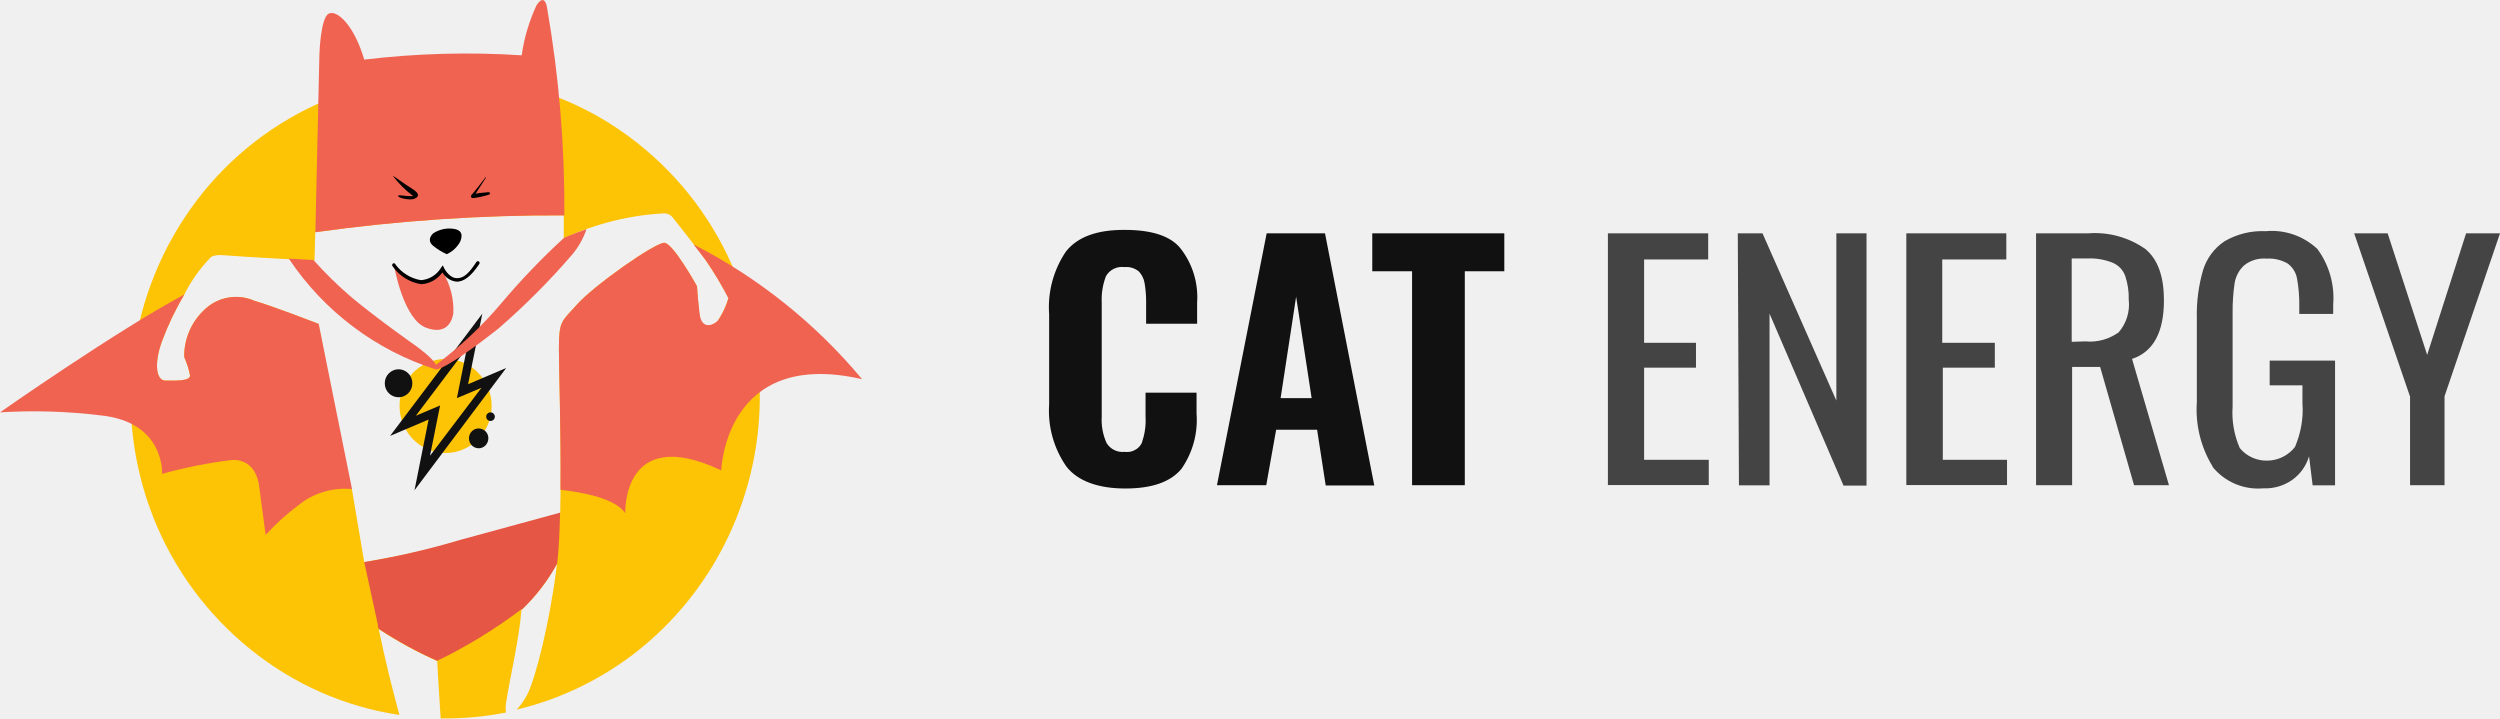
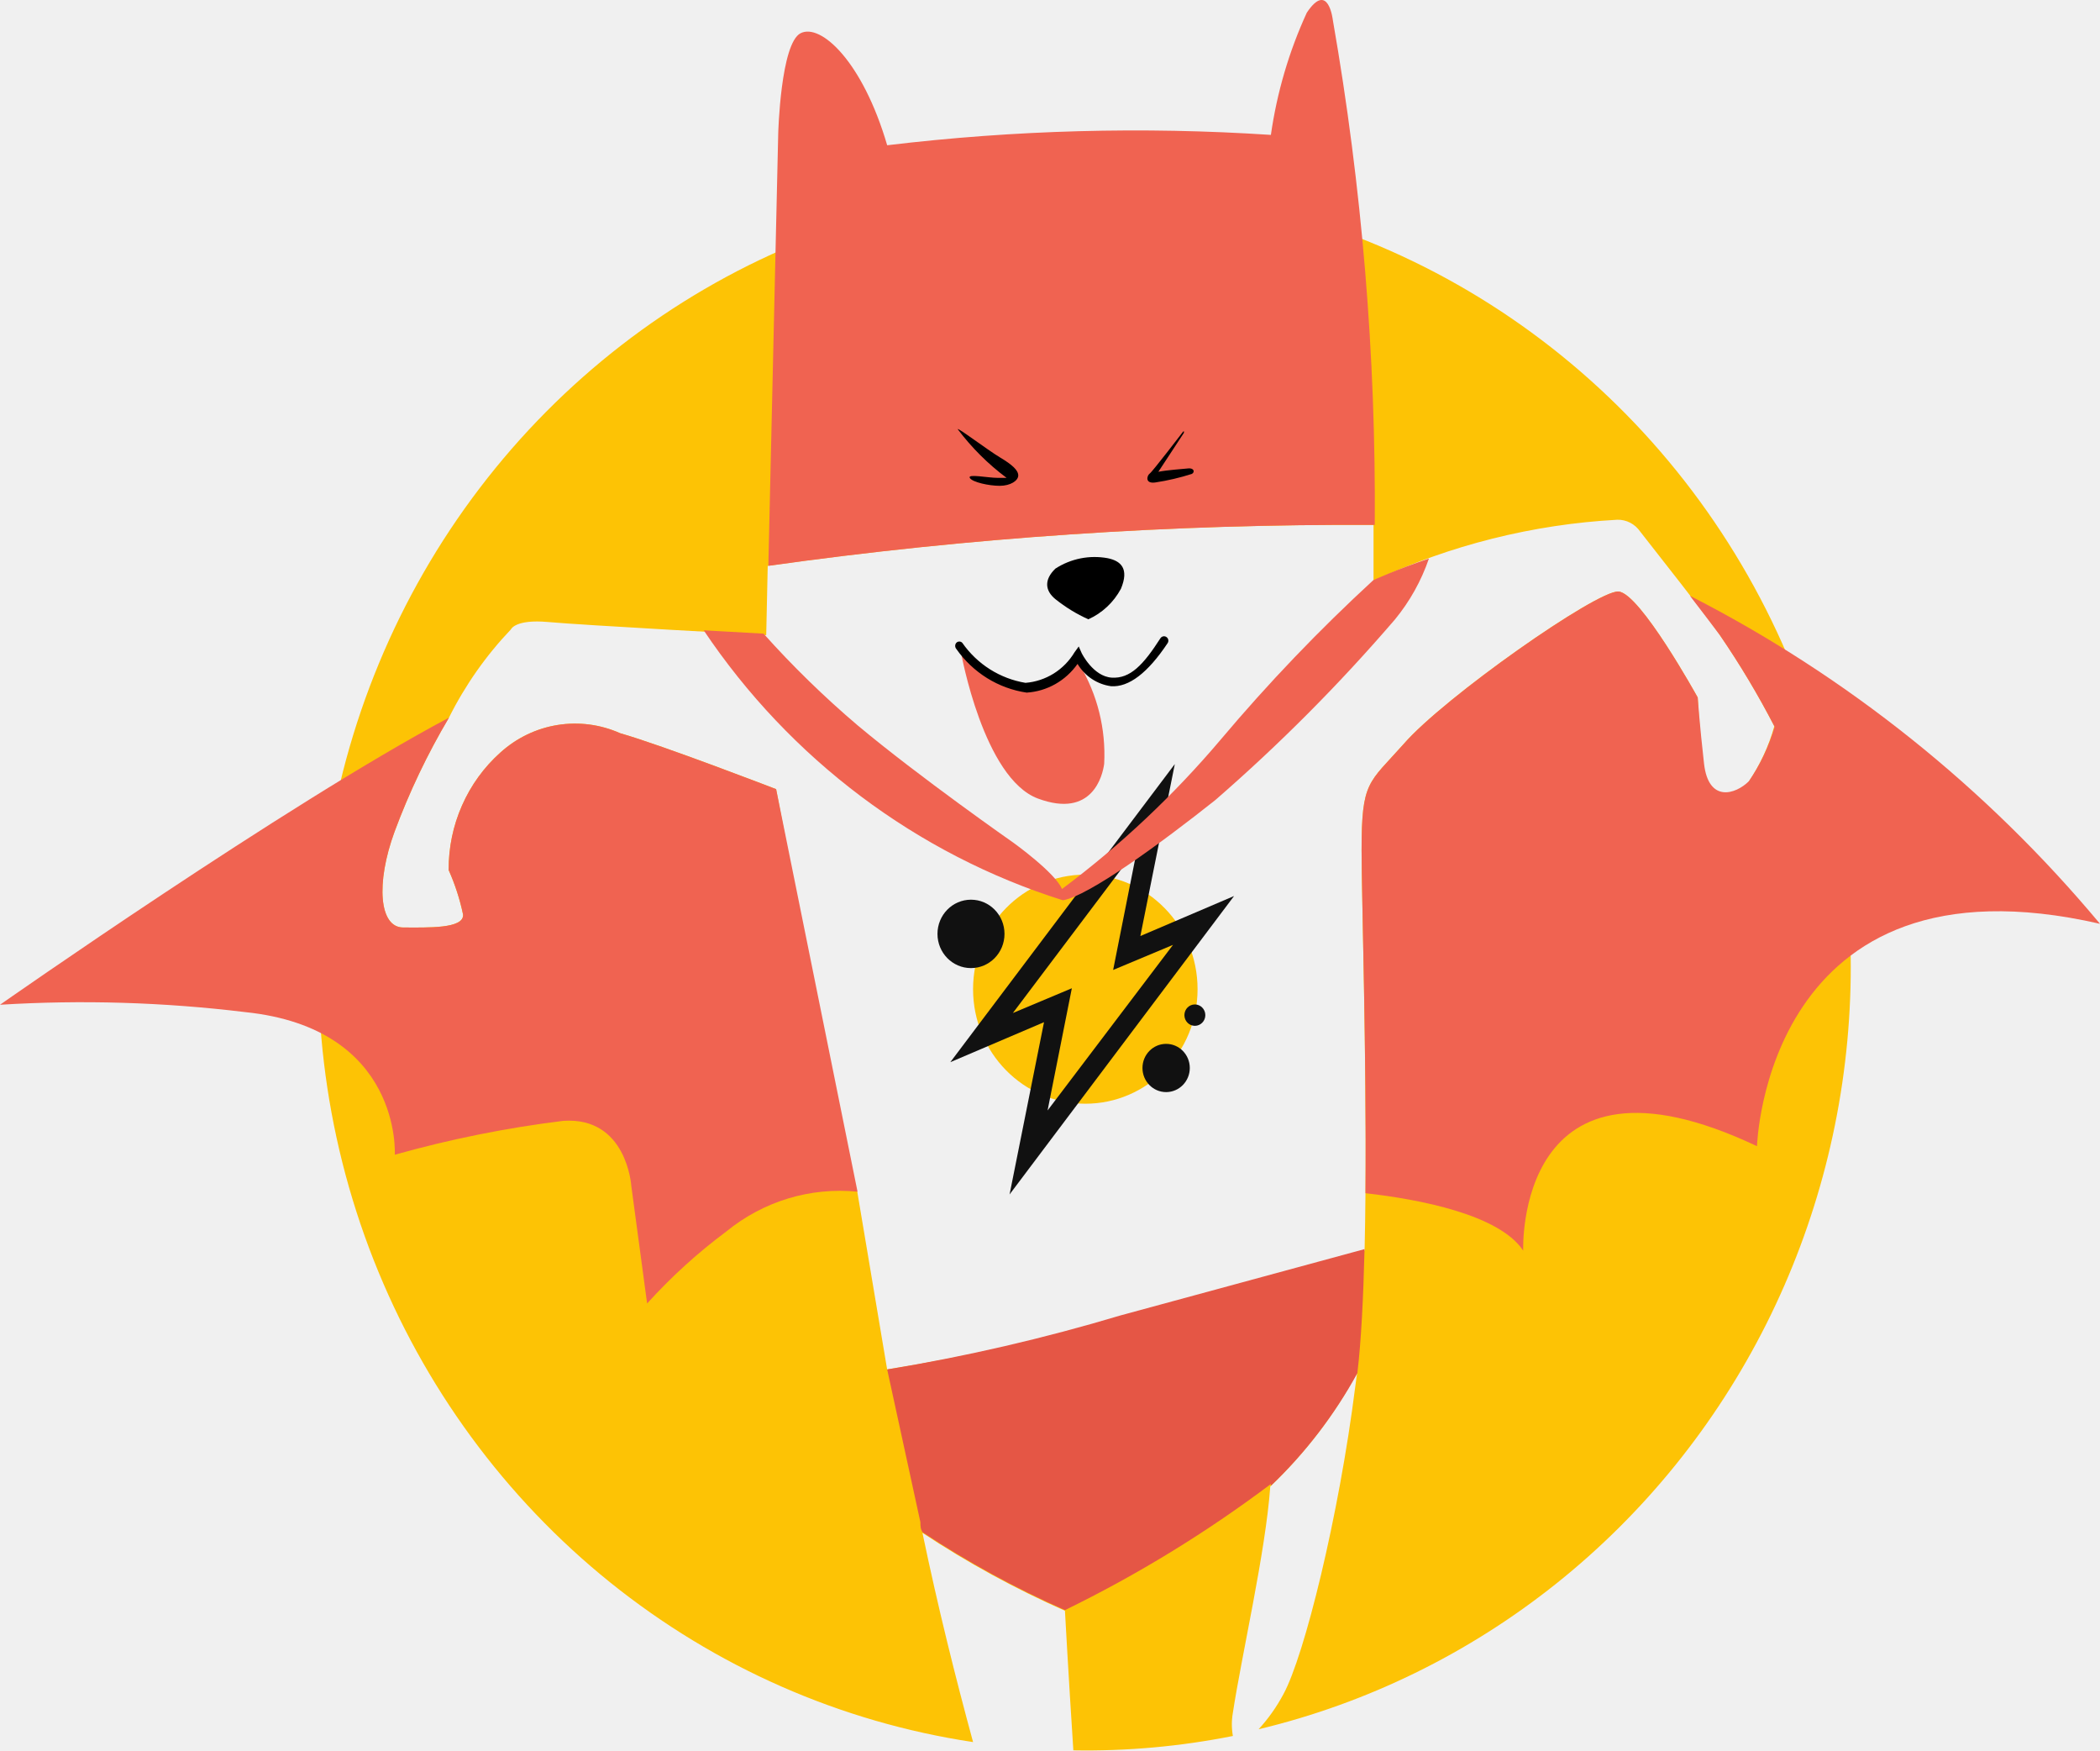
- <svg xmlns="http://www.w3.org/2000/svg" width="174" height="50" fill="none">
-   <g clip-path="url(#a)">
-     <path fill="#FDC305" d="M51.2 19.05a22.3 22.3 0 0 0-6.88-9.13A21.5 21.5 0 0 0 22.7 6.97a21.95 21.95 0 0 0-9 6.97 22.76 22.76 0 0 0-3.04 22.04 22.31 22.31 0 0 0 6.78 9.22c3 2.42 6.57 4 10.36 4.56-.5-1.82-1-3.84-1.44-5.98 1.29.86 2.65 1.6 4.07 2.23 0 0 .1 1.88.24 3.99 1.53.02 3.05-.11 4.55-.41a1.9 1.9 0 0 1 0-.67c.25-1.63.94-4.57 1.07-6.46.99-.94 1.83-2.03 2.48-3.24l-.05.39c-.47 3.71-1.45 7.68-2.05 8.78-.2.37-.43.7-.71 1 3.1-.74 6-2.16 8.5-4.15 2.5-2 4.55-4.53 6-7.42a22.73 22.73 0 0 0 .75-18.77Zm-1.25 3.3c-.38.38-1.15.64-1.28-.5a30.8 30.8 0 0 1-.16-1.93s-1.65-2.99-2.27-3.02c-.62-.04-4.99 3.02-6.14 4.36-1 1.12-1.2 1.05-1.2 3.03 0 1.49.19 7.12.09 11.43l-6.97 1.9a53.8 53.8 0 0 1-6.67 1.5l-.86-5.09h-.12l-2.2-11.49s-3.25-1.26-4.45-1.6a3.16 3.16 0 0 0-3.42.55 4.42 4.42 0 0 0-1.48 3.36c.18.4.32.83.4 1.27.05.42-1.02.37-1.7.37-.69 0-.79-1.25-.25-2.73.42-1.13.94-2.22 1.56-3.26.46-.93 1.06-1.78 1.77-2.52 0 0 .12-.3 1.07-.21.95.09 6.22.37 6.22.37l.05-1.98c5.73-.8 11.51-1.2 17.3-1.17v1.6a18.95 18.95 0 0 1 6.97-1.74.76.76 0 0 1 .65.34c.3.37 2.06 2.61 2.27 2.94.57.83 1.1 1.7 1.57 2.61a5.5 5.5 0 0 1-.75 1.6v.02Z" />
-     <path fill="#F06351" d="m48.28 17.02.86 1.12c.57.84 1.1 1.72 1.56 2.62a5.5 5.5 0 0 1-.73 1.55c-.38.38-1.16.63-1.28-.5-.13-1.14-.18-1.89-.18-1.89s-1.65-2.99-2.27-3.02c-.62-.04-4.99 3.02-6.14 4.36-1 1.12-1.2 1.05-1.2 3.03 0 1.3.15 5.8.11 9.8 1.55.17 3.83.6 4.51 1.63 0 0-.25-6.26 6.68-2.98 0 0 .24-8.54 9.8-6.35a37.5 37.5 0 0 0-11.72-9.37ZM39.28 15c.03-4.84-.37-9.67-1.2-14.43 0 0-.13-1.13-.74-.2-.51 1.1-.86 2.27-1.03 3.48a59.42 59.42 0 0 0-10.96.3c-.7-2.4-1.9-3.49-2.47-3.2-.58.29-.65 2.86-.65 2.86l-.28 12.35c5.74-.8 11.53-1.2 17.33-1.17Z" />
-     <path fill="#E55645" d="M38.78 39.22c.11-.93.17-2.17.2-3.54l-6.96 1.9a53.8 53.8 0 0 1-6.67 1.54l.95 4.36c0 .1 0 .2.06.29 1.3.85 2.65 1.6 4.07 2.22 2.07-1 4.04-2.21 5.88-3.6v.05c.98-.94 1.82-2.02 2.47-3.22Z" />
-     <path fill="#000" d="M27.37 12.26c-.05-.08.85.6 1.2.8.35.22.52.37.52.52 0 .15-.22.3-.53.3-.3 0-.78-.1-.85-.23-.07-.12.51 0 .8 0h.25c-.53-.4-1-.86-1.4-1.39ZM33.78 12.36s-.86 1.12-.93 1.17c-.08.05-.15.3.16.25.35-.05.7-.13 1.04-.24.1-.06.06-.18-.1-.16-.16.02-.58.04-.85.1l.72-1.11s.03-.1-.04-.01ZM31.1 17.69c.4-.18.72-.49.93-.87.24-.58 0-.8-.38-.88-.52-.1-1.05.01-1.5.3-.33.32-.29.64 0 .87.3.24.6.43.94.58Z" />
-     <path fill="#F06351" d="M30.79 18.79a1.46 1.46 0 0 1-1.25.86c-.47.04-.94-.1-1.32-.39-.17-.1-.32-.24-.45-.4a.85.85 0 0 0-.31-.21s.64 3.59 2.2 4.16c1.55.58 1.84-.66 1.89-1 .05-.99-.2-1.97-.7-2.82 0-.26-.02-.09-.06-.2Z" />
-     <path fill="#000" d="M29.33 19.78a2.96 2.96 0 0 1-2-1.24.13.13 0 0 1 0-.18.12.12 0 0 1 .13-.03l.03.03a2.78 2.78 0 0 0 1.8 1.14 1.78 1.78 0 0 0 1.41-.87l.12-.16.09.19s.32.66.85.7c.53.03.9-.37 1.4-1.13a.12.12 0 0 1 .17-.03c.02.01.04.04.05.08 0 .03 0 .06-.02.09-.57.86-1.1 1.27-1.62 1.23a1.3 1.3 0 0 1-.95-.64 1.95 1.95 0 0 1-1.46.82Z" />
-     <path fill="#FDC305" d="M31 31.53c1.78 0 3.22-1.47 3.22-3.27 0-1.81-1.44-3.28-3.21-3.28a3.24 3.24 0 0 0-3.2 3.28c0 1.8 1.43 3.27 3.2 3.27Z" />
-     <path fill="#111" d="m35.26 25.6-2.68 1.14.99-4.91-6.42 8.51 2.68-1.14-.98 4.92 6.4-8.53Zm-6.32 3.34 3.56-4.72-.7 3.49 1.71-.72-3.58 4.73.7-3.5-1.7.72ZM27.74 27.65c.53 0 .96-.43.96-.97a.97.97 0 0 0-.96-.98.97.97 0 0 0-.96.98c0 .54.43.97.96.97ZM33.32 31.2c.37 0 .67-.31.67-.7 0-.37-.3-.68-.67-.68-.38 0-.68.3-.68.69 0 .38.3.69.68.69ZM34.14 29.3a.3.3 0 0 0 .3-.3.3.3 0 0 0-.3-.3.3.3 0 0 0-.3.3c0 .17.13.3.3.3Z" />
-     <path fill="#F06351" d="M39.24 16.57c-1.55 1.42-3 2.94-4.36 4.55a27.48 27.48 0 0 1-4.54 4.27c-.19-.46-1.4-1.32-1.4-1.32s-2.68-1.88-4.44-3.35c-.95-.81-1.85-1.69-2.68-2.62L20.1 18a19.39 19.39 0 0 0 10.26 7.72c.73-.13 2.8-1.64 4.35-2.87a49.8 49.8 0 0 0 5.13-5.15c.43-.52.76-1.1.98-1.75-.98.34-1.6.62-1.6.62ZM22.18 22.54s-3.26-1.26-4.46-1.6a3.16 3.16 0 0 0-3.42.55 4.42 4.42 0 0 0-1.48 3.36c.18.4.32.83.41 1.27.04.42-1.03.37-1.71.37-.68 0-.79-1.25-.25-2.73.42-1.13.94-2.22 1.56-3.26C8.17 22.98 0 28.7 0 28.7a38.4 38.4 0 0 1 7 .21c4.5.46 4.28 4.07 4.28 4.07 1.58-.44 3.19-.76 4.81-.96 1.82-.13 1.95 1.85 1.95 1.85l.45 3.36c.69-.76 1.45-1.45 2.27-2.06a5.11 5.11 0 0 1 3.74-1.13l-2.32-11.5Z" />
-     <path fill="#111" d="M74.22 32.47a6.8 6.8 0 0 1-1.2-4.34v-6.26a6.9 6.9 0 0 1 1.18-4.38c.8-1 2.15-1.5 4.08-1.49 1.92 0 3.22.44 3.9 1.31a5.51 5.51 0 0 1 1.14 3.75v1.47h-3.55v-1.6c0-.41-.04-.83-.11-1.24-.05-.3-.19-.58-.4-.8a1.35 1.35 0 0 0-1-.3 1.28 1.28 0 0 0-1.28.62 4.46 4.46 0 0 0-.3 1.84V29a3.9 3.9 0 0 0 .34 1.84 1.3 1.3 0 0 0 1.24.61c.25.03.5 0 .71-.12.22-.1.39-.28.5-.5.2-.59.3-1.2.26-1.83v-1.67h3.55v1.45a5.94 5.94 0 0 1-1.05 3.85c-.76.92-2.06 1.37-3.91 1.37s-3.3-.5-4.1-1.53ZM88.16 16.24h4.06l3.43 17.55h-3.38l-.6-3.88h-2.85l-.69 3.86H84.7l3.46-17.53Zm3.13 11.47-1.08-7.06-1.08 7.06h2.16ZM98.28 18.88h-2.77v-2.64h9.19v2.64h-2.75v14.89h-3.67V18.88Z" />
-     <path fill="#444" d="M111.91 16.24h6.98v1.82h-4.46v5.8h3.61v1.73h-3.61V32h4.5v1.76h-7.02V16.24ZM120.95 16.24h1.72l5.14 11.64V16.24h2.1V33.8h-1.6l-5.15-11.97v11.95h-2.13l-.08-17.53ZM132.68 16.24h6.96v1.82h-4.46v5.8h3.66v1.73h-3.62V32h4.47v1.76h-7.01V16.24ZM141.7 16.24h3.63a6.12 6.12 0 0 1 4 1.1c.86.72 1.28 1.91 1.28 3.56 0 2.23-.74 3.59-2.22 4.08l2.57 8.79h-2.43l-2.36-8.23h-1.95v8.23h-2.51V16.24Zm3.44 7.52c.83.08 1.65-.15 2.32-.63a2.96 2.96 0 0 0 .7-2.27 4.77 4.77 0 0 0-.25-1.67 1.58 1.58 0 0 0-.86-.9 4.18 4.18 0 0 0-1.76-.3h-1.1v5.8l.95-.03ZM154 32.47a7.57 7.57 0 0 1-1.1-4.47v-5.85c-.03-1.13.12-2.26.43-3.34.25-.82.77-1.53 1.5-2.02.86-.5 1.86-.75 2.87-.7a4.62 4.62 0 0 1 3.59 1.24 5.74 5.74 0 0 1 1.1 3.87v.65h-2.36v-.54c.01-.65-.04-1.3-.16-1.94a1.66 1.66 0 0 0-.65-1.03 2.63 2.63 0 0 0-1.47-.34 2.2 2.2 0 0 0-1.56.47c-.35.32-.58.76-.66 1.23-.1.69-.15 1.39-.14 2.08v6.51c-.07 1 .1 1.98.5 2.9a2.42 2.42 0 0 0 1.94.87 2.48 2.48 0 0 0 1.9-.95c.41-.97.6-2 .52-3.05v-1.24h-2.28V25.1h4.55v8.68h-1.56l-.25-2.02c-.2.67-.62 1.26-1.2 1.66-.58.4-1.28.6-2 .57a4.09 4.09 0 0 1-3.52-1.5ZM167.73 27.58l-3.88-11.34h2.33l2.75 8.46 2.71-8.46H174l-3.86 11.34v6.19h-2.4v-6.19Z" />
-   </g>
-   <defs>
-     <clipPath id="a">
-       <path fill="#fff" d="M0 0h174v50H0z" />
-     </clipPath>
-   </defs>
+ <svg xmlns="http://www.w3.org/2000/svg" width="60" height="50" viewBox="0 0 60 50" fill="none">
+   <path d="M51.208 19.051C49.734 15.447 47.36 12.301 44.322 9.925C41.285 7.549 37.69 6.027 33.896 5.51C30.102 4.993 26.241 5.499 22.699 6.979C19.157 8.458 16.056 10.859 13.707 13.941C11.357 17.024 9.841 20.681 9.308 24.548C8.776 28.415 9.246 32.357 10.672 35.981C12.098 39.604 14.43 42.784 17.435 45.202C20.441 47.619 24.015 49.191 27.802 49.761C27.306 47.938 26.801 45.922 26.356 43.785C27.65 44.641 29.012 45.385 30.427 46.01C30.427 46.01 30.53 47.894 30.667 49.997C32.196 50.024 33.724 49.886 35.225 49.587C35.186 49.367 35.186 49.143 35.225 48.924C35.473 47.292 36.157 44.352 36.294 42.459C37.28 41.518 38.117 40.426 38.774 39.222L38.722 39.606C38.252 43.322 37.269 47.292 36.67 48.391C36.476 48.755 36.238 49.092 35.96 49.395C39.056 48.654 41.956 47.235 44.461 45.237C46.966 43.238 49.014 40.708 50.465 37.821C51.915 34.935 52.733 31.761 52.861 28.52C52.99 25.278 52.426 22.047 51.208 19.051ZM49.951 22.358C49.575 22.733 48.797 22.986 48.668 21.851C48.54 20.717 48.506 19.923 48.506 19.923C48.506 19.923 46.855 16.931 46.24 16.896C45.624 16.861 41.254 19.923 40.099 21.258C39.099 22.384 38.902 22.305 38.902 24.286C38.902 25.777 39.09 31.413 38.988 35.723L32.018 37.617C29.827 38.258 27.599 38.759 25.347 39.117L24.492 34.031H24.372L22.175 22.541C22.175 22.541 18.916 21.284 17.719 20.944C17.157 20.693 16.536 20.612 15.93 20.709C15.324 20.806 14.758 21.079 14.298 21.494C13.83 21.912 13.455 22.429 13.2 23.009C12.944 23.588 12.814 24.217 12.819 24.853C13 25.258 13.137 25.682 13.229 26.118C13.272 26.537 12.203 26.493 11.519 26.493C10.835 26.493 10.732 25.236 11.271 23.762C11.691 22.628 12.212 21.536 12.827 20.499C13.29 19.573 13.887 18.723 14.598 17.978C14.598 17.978 14.717 17.681 15.667 17.768C16.616 17.856 21.892 18.143 21.892 18.143L21.935 16.163C27.67 15.355 33.455 14.964 39.244 14.994C39.244 15.526 39.244 16.058 39.244 16.591C41.437 15.57 43.798 14.978 46.205 14.846C46.334 14.842 46.462 14.872 46.577 14.931C46.692 14.991 46.79 15.078 46.864 15.186C47.155 15.561 48.925 17.803 49.13 18.126C49.705 18.964 50.228 19.838 50.695 20.743C50.535 21.317 50.283 21.859 49.951 22.349V22.358Z" fill="#FDC305" />
+   <path d="M48.284 17.018C48.686 17.541 49.036 18.004 49.139 18.143C49.714 18.982 50.237 19.856 50.704 20.761C50.541 21.315 50.293 21.839 49.969 22.314C49.592 22.689 48.814 22.942 48.686 21.808C48.558 20.674 48.506 19.923 48.506 19.923C48.506 19.923 46.856 16.931 46.24 16.896C45.624 16.861 41.254 19.923 40.1 21.258C39.099 22.384 38.903 22.305 38.903 24.286C38.903 25.594 39.048 30.087 39.014 34.083C40.562 34.258 42.836 34.694 43.52 35.723C43.52 35.723 43.273 29.459 50.2 32.74C50.2 32.74 50.439 24.198 60 26.388C56.75 22.495 52.766 19.309 48.284 17.018Z" fill="#F06351" />
+   <path d="M39.279 14.994C39.314 10.159 38.913 5.332 38.081 0.572C38.081 0.572 37.953 -0.562 37.337 0.363C36.829 1.469 36.484 2.644 36.311 3.853C32.656 3.613 28.986 3.713 25.348 4.149C24.646 1.75 23.449 0.66 22.876 0.948C22.303 1.235 22.235 3.809 22.235 3.809L21.953 16.163C27.694 15.354 33.484 14.964 39.279 14.994Z" fill="#F06351" />
+   <path d="M38.782 39.222C38.893 38.288 38.953 37.05 38.987 35.68L32.018 37.573C29.828 38.229 27.601 38.745 25.348 39.117L26.297 43.48C26.297 43.575 26.297 43.671 26.357 43.767C27.651 44.623 29.012 45.368 30.427 45.992C32.496 44.983 34.466 43.777 36.311 42.389V42.441C37.292 41.505 38.126 40.419 38.782 39.222Z" fill="#E55645" />
+   <path d="M27.366 12.263C27.323 12.176 28.221 12.857 28.572 13.066C28.922 13.275 29.093 13.432 29.093 13.581C29.093 13.729 28.871 13.877 28.563 13.877C28.255 13.877 27.776 13.773 27.708 13.65C27.64 13.528 28.221 13.65 28.512 13.65H28.76C28.233 13.257 27.764 12.79 27.366 12.263Z" fill="black" />
+   <path d="M33.78 12.359C33.78 12.359 32.925 13.476 32.848 13.528C32.771 13.581 32.702 13.825 33.01 13.781C33.364 13.727 33.712 13.646 34.053 13.537C34.148 13.485 34.113 13.363 33.951 13.38C33.788 13.397 33.369 13.424 33.096 13.476L33.823 12.368C33.823 12.368 33.848 12.263 33.78 12.359Z" fill="black" />
+   <path d="M31.095 17.69C31.491 17.512 31.819 17.205 32.027 16.817C32.266 16.242 32.027 16.023 31.65 15.945C31.133 15.849 30.599 15.954 30.154 16.242C29.82 16.564 29.863 16.878 30.154 17.114C30.443 17.345 30.759 17.539 31.095 17.69Z" fill="black" />
+   <path d="M30.787 18.789C30.688 18.987 30.555 19.165 30.393 19.313C30.15 19.512 29.85 19.629 29.538 19.644C29.067 19.691 28.596 19.554 28.221 19.26C28.049 19.157 27.895 19.024 27.768 18.868C27.682 18.773 27.577 18.698 27.46 18.649C27.46 18.649 28.101 22.235 29.658 22.811C31.214 23.387 31.505 22.148 31.548 21.817C31.6 20.824 31.355 19.838 30.846 18.99C30.846 18.728 30.829 18.903 30.787 18.789Z" fill="#F06351" />
+   <path d="M29.333 19.784C28.933 19.725 28.548 19.584 28.203 19.37C27.858 19.155 27.558 18.872 27.323 18.536C27.302 18.512 27.291 18.481 27.291 18.449C27.291 18.417 27.302 18.386 27.323 18.362C27.334 18.35 27.348 18.341 27.362 18.334C27.377 18.328 27.393 18.325 27.409 18.325C27.425 18.325 27.441 18.328 27.455 18.334C27.47 18.341 27.483 18.35 27.494 18.362C27.706 18.665 27.974 18.922 28.284 19.118C28.594 19.314 28.939 19.445 29.299 19.505C29.583 19.483 29.859 19.392 30.103 19.241C30.347 19.089 30.552 18.88 30.701 18.632L30.821 18.466L30.906 18.658C30.906 18.658 31.231 19.321 31.762 19.356C32.292 19.391 32.668 18.99 33.155 18.231C33.173 18.203 33.202 18.184 33.234 18.177C33.266 18.171 33.299 18.177 33.326 18.196C33.354 18.214 33.373 18.243 33.379 18.276C33.385 18.309 33.379 18.343 33.361 18.37C32.791 19.225 32.252 19.635 31.744 19.601C31.548 19.574 31.36 19.503 31.195 19.393C31.029 19.283 30.89 19.136 30.787 18.964C30.619 19.202 30.402 19.399 30.151 19.541C29.899 19.683 29.62 19.766 29.333 19.784Z" fill="black" />
+   <path d="M31.009 31.527C32.78 31.527 34.216 30.062 34.216 28.255C34.216 26.448 32.78 24.983 31.009 24.983C29.238 24.983 27.802 26.448 27.802 28.255C27.802 30.062 29.238 31.527 31.009 31.527Z" fill="#FDC305" />
+   <path d="M35.259 25.594L32.582 26.737L33.566 21.825L27.152 30.34L29.829 29.198L28.845 34.118L35.259 25.594ZM28.939 28.936L32.497 24.216L31.804 27.706L33.514 26.99L29.931 31.719L30.624 28.229L28.939 28.936Z" fill="#111111" />
+   <path d="M27.742 27.653C28.271 27.653 28.7 27.216 28.7 26.676C28.7 26.136 28.271 25.699 27.742 25.699C27.213 25.699 26.785 26.136 26.785 26.676C26.785 27.216 27.213 27.653 27.742 27.653Z" fill="#111111" />
+   <path d="M33.318 31.195C33.691 31.195 33.994 30.887 33.994 30.506C33.994 30.125 33.691 29.817 33.318 29.817C32.945 29.817 32.642 30.125 32.642 30.506C32.642 30.887 32.945 31.195 33.318 31.195Z" fill="#111111" />
+   <path d="M34.139 29.302C34.304 29.302 34.438 29.165 34.438 28.997C34.438 28.828 34.304 28.691 34.139 28.691C33.974 28.691 33.84 28.828 33.84 28.997C33.84 29.165 33.974 29.302 34.139 29.302Z" fill="#111111" />
+   <path d="M39.236 16.573C37.692 17.993 36.238 19.511 34.883 21.119C33.533 22.715 32.01 24.149 30.342 25.394C30.154 24.931 28.948 24.067 28.948 24.067C28.948 24.067 26.263 22.192 24.501 20.717C23.549 19.908 22.652 19.034 21.816 18.1L20.105 18.004C22.574 21.683 26.192 24.401 30.368 25.716C31.103 25.594 33.173 24.085 34.721 22.855C36.552 21.266 38.267 19.543 39.852 17.699C40.278 17.182 40.608 16.591 40.827 15.954C39.852 16.285 39.236 16.573 39.236 16.573Z" fill="#F06351" />
+   <path d="M22.175 22.541C22.175 22.541 18.917 21.284 17.72 20.944C17.157 20.693 16.537 20.612 15.93 20.709C15.324 20.806 14.758 21.079 14.299 21.494C13.83 21.912 13.455 22.429 13.2 23.009C12.945 23.588 12.815 24.217 12.819 24.853C13 25.258 13.138 25.682 13.23 26.118C13.273 26.537 12.204 26.493 11.519 26.493C10.835 26.493 10.733 25.236 11.271 23.762C11.692 22.628 12.213 21.536 12.828 20.499C8.167 22.977 0 28.7 0 28.7C2.336 28.556 4.68 28.627 7.004 28.91C11.494 29.372 11.28 32.984 11.28 32.984C12.859 32.54 14.468 32.216 16.095 32.016C17.908 31.893 18.036 33.865 18.036 33.865L18.489 37.233C19.177 36.473 19.936 35.783 20.755 35.174C21.811 34.312 23.155 33.905 24.501 34.04L22.175 22.541Z" fill="#F06351" />
</svg>
